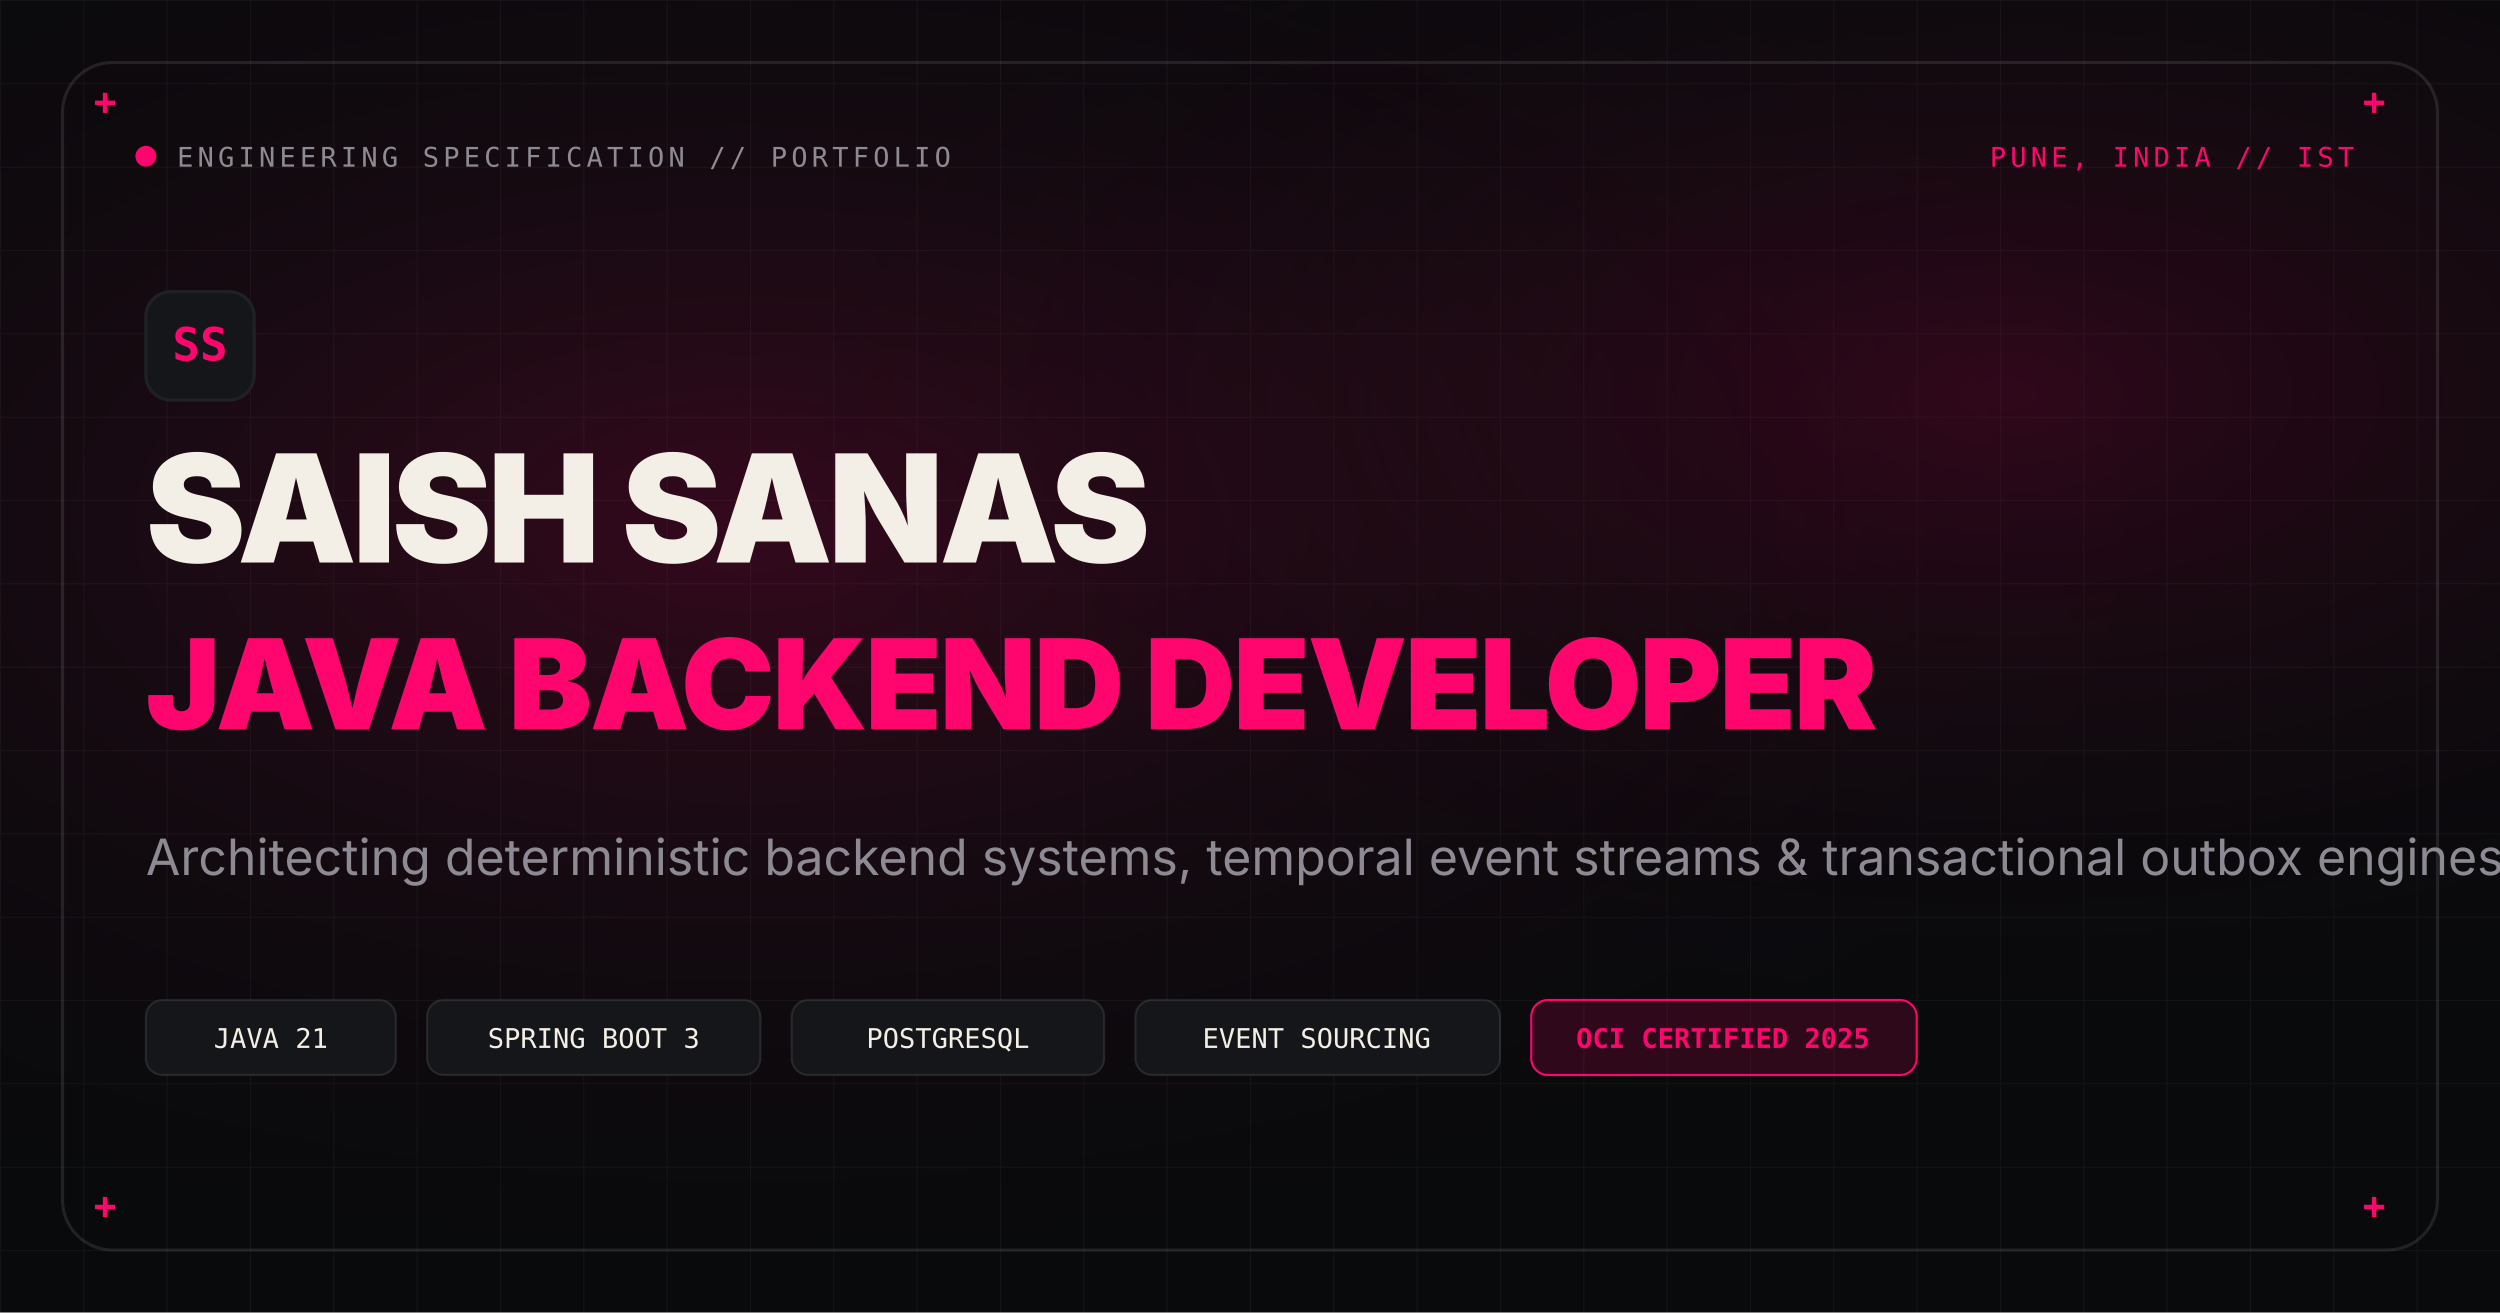
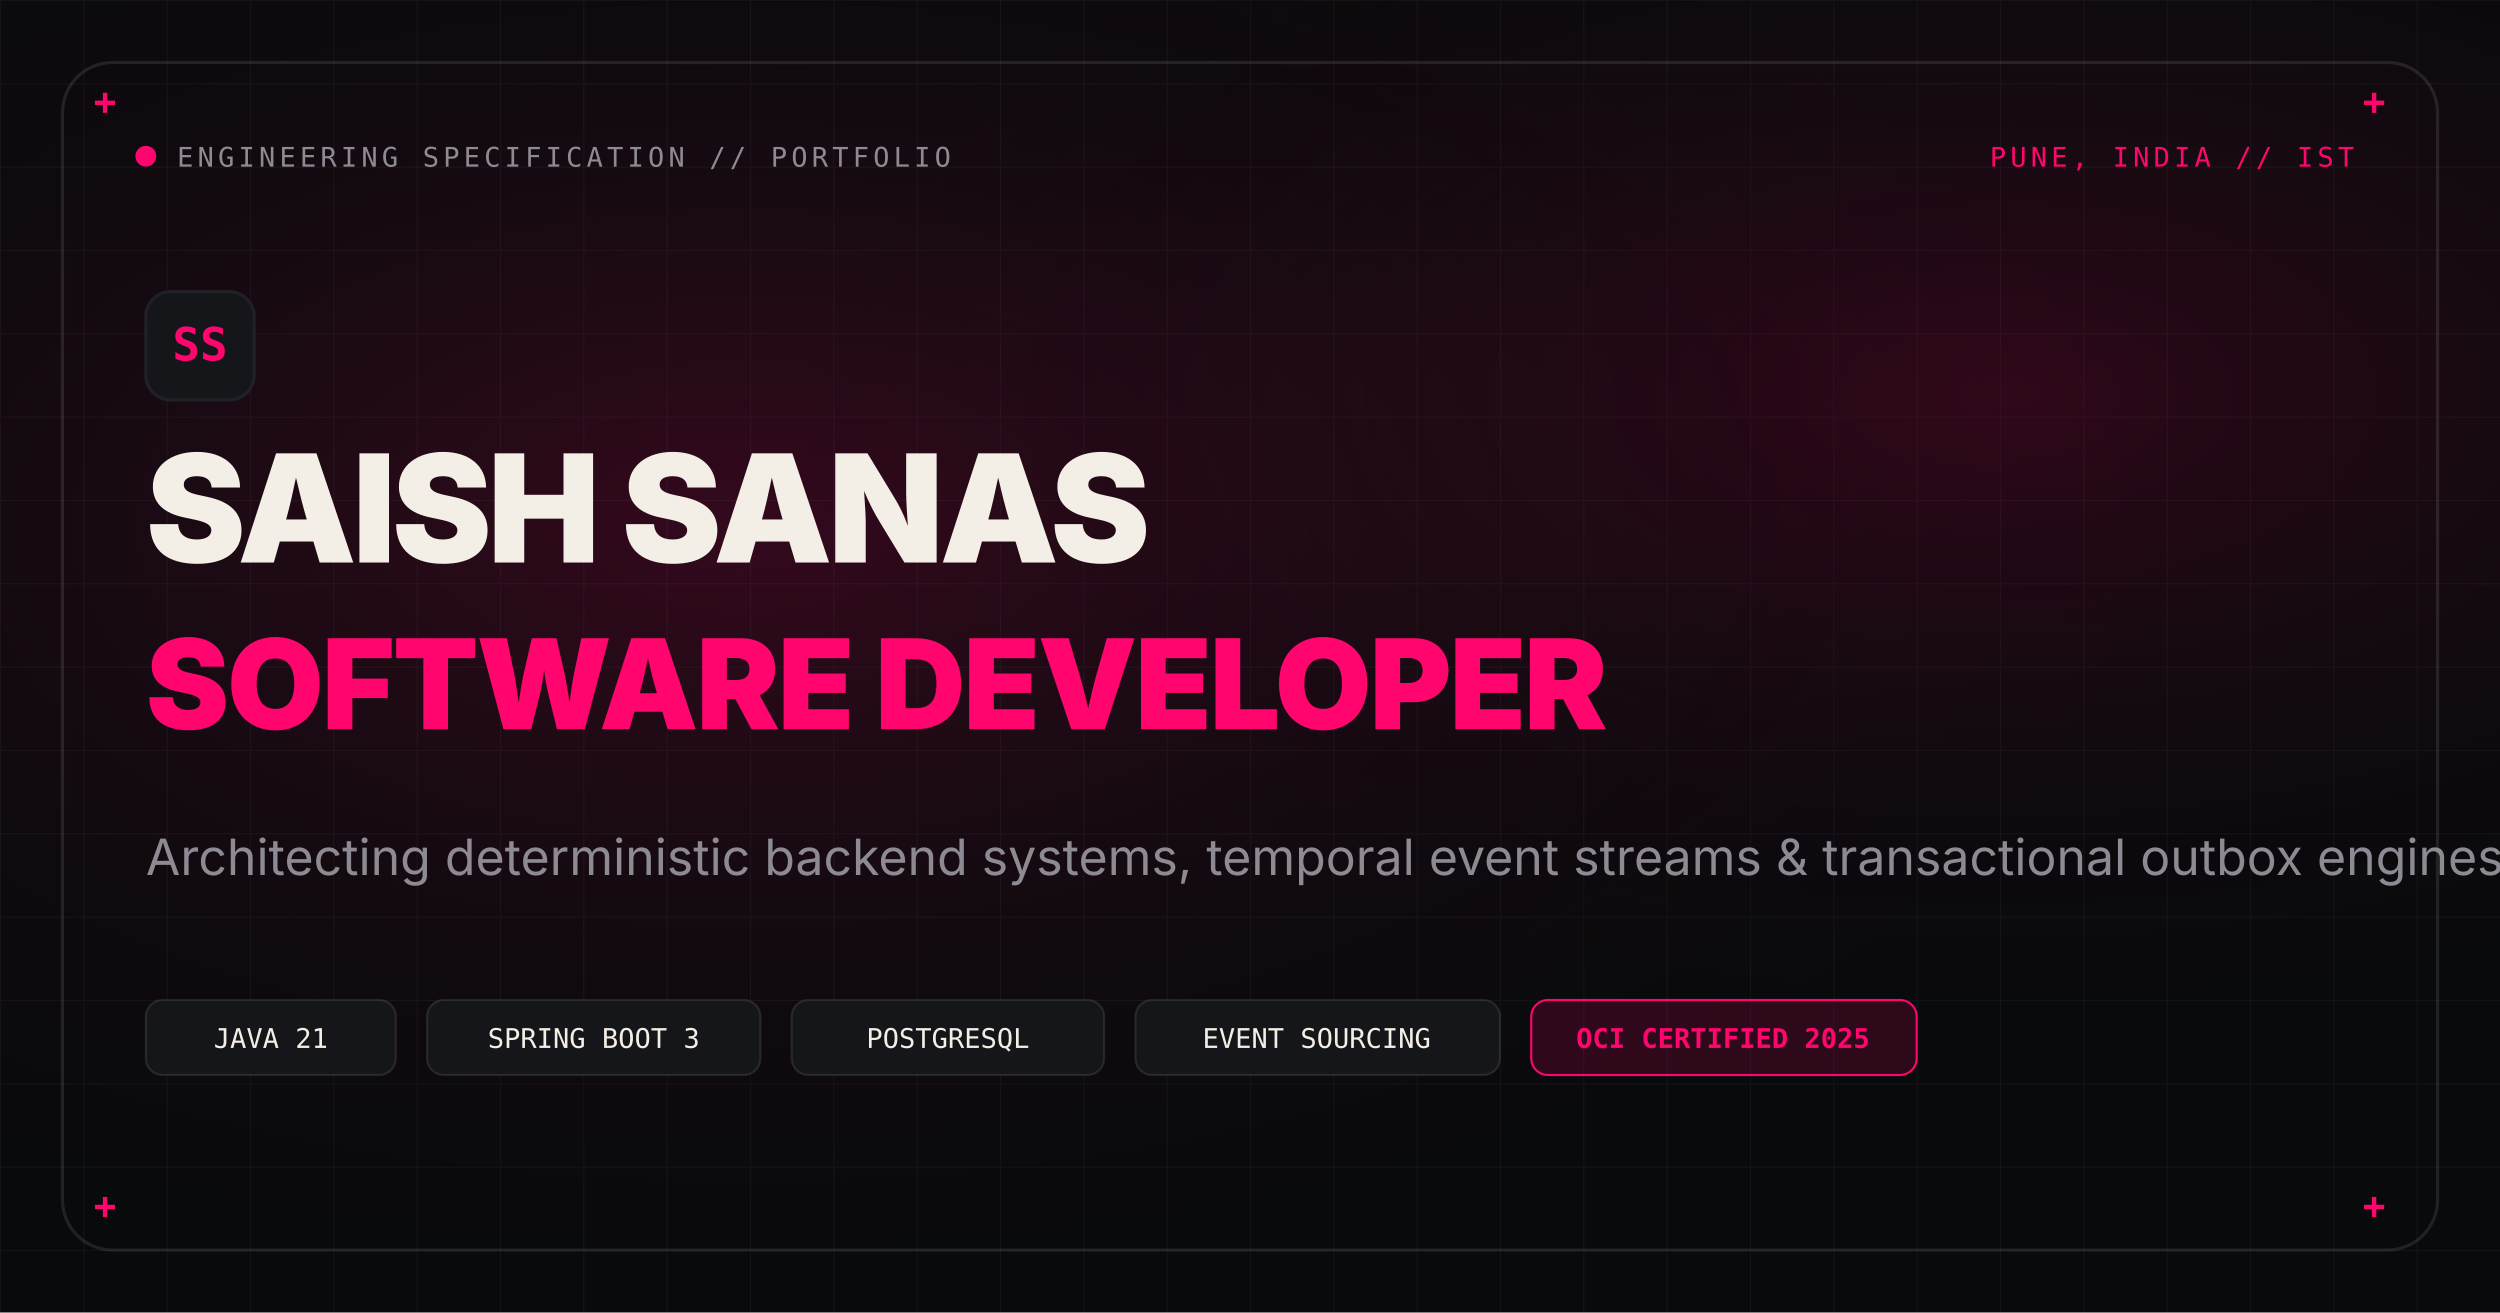
<svg xmlns="http://www.w3.org/2000/svg" width="1200" height="630" viewBox="0 0 1200 630">
  <defs>
    <radialGradient id="glow1" cx="30%" cy="40%" r="60%">
      <stop offset="0%" stop-color="#FF056D" stop-opacity="0.18" />
      <stop offset="100%" stop-color="#090A0C" stop-opacity="0" />
    </radialGradient>
    <radialGradient id="glow2" cx="80%" cy="30%" r="50%">
      <stop offset="0%" stop-color="#B8004C" stop-opacity="0.22" />
      <stop offset="100%" stop-color="#090A0C" stop-opacity="0" />
    </radialGradient>
    <pattern id="grid" width="40" height="40" patternUnits="userSpaceOnUse">
      <path d="M 40 0 L 0 0 0 40" fill="none" stroke="rgba(255,255,255,0.04)" stroke-width="1" />
    </pattern>
  </defs>
  <rect width="1200" height="630" fill="#090A0C" />
  <rect width="1200" height="630" fill="url(#grid)" />
  <rect width="1200" height="630" fill="url(#glow1)" />
  <rect width="1200" height="630" fill="url(#glow2)" />
  <rect x="30" y="30" width="1140" height="570" rx="24" fill="none" stroke="rgba(255,255,255,0.1)" stroke-width="1.5" />
  <text x="45" y="55" fill="#FF056D" font-family="monospace" font-size="18" font-weight="bold">+</text>
  <text x="1145" y="55" fill="#FF056D" font-family="monospace" font-size="18" font-weight="bold" text-anchor="end">+</text>
  <text x="45" y="585" fill="#FF056D" font-family="monospace" font-size="18" font-weight="bold">+</text>
  <text x="1145" y="585" fill="#FF056D" font-family="monospace" font-size="18" font-weight="bold" text-anchor="end">+</text>
  <circle cx="70" cy="75" r="5" fill="#FF056D" />
  <text x="85" y="80" fill="#8E8A94" font-family="monospace" font-size="13" letter-spacing="2">ENGINEERING SPECIFICATION // PORTFOLIO</text>
  <text x="1130" y="80" fill="#FF056D" font-family="monospace" font-size="13" letter-spacing="2" text-anchor="end">PUNE, INDIA // IST</text>
  <rect x="70" y="140" width="52" height="52" rx="12" fill="#15161A" stroke="#202126" stroke-width="1.5" />
  <text x="96" y="173" fill="#FF056D" font-family="monospace" font-size="22" font-weight="bold" text-anchor="middle">SS</text>
  <text x="70" y="270" fill="#F4EFE6" font-family="system-ui, -apple-system, sans-serif" font-size="72" font-weight="900" letter-spacing="-2">SAISH SANAS</text>
-   <text x="70" y="350" fill="#FF056D" font-family="system-ui, -apple-system, sans-serif" font-size="60" font-weight="900" letter-spacing="-1">JAVA BACKEND DEVELOPER</text>
+   <text x="70" y="350" fill="#FF056D" font-family="system-ui, -apple-system, sans-serif" font-size="60" font-weight="900" letter-spacing="-1">SOFTWARE DEVELOPER</text>
  <text x="70" y="420" fill="#8E8A94" font-family="system-ui, -apple-system, sans-serif" font-size="24" font-weight="400">Architecting deterministic backend systems, temporal event streams &amp; transactional outbox engines.</text>
  <g transform="translate(70, 480)">
    <rect x="0" y="0" width="120" height="36" rx="8" fill="#15161A" stroke="rgba(255,255,255,0.1)" />
    <text x="60" y="23" fill="#F4EFE6" font-family="monospace" font-size="13" text-anchor="middle">JAVA 21</text>
    <rect x="135" y="0" width="160" height="36" rx="8" fill="#15161A" stroke="rgba(255,255,255,0.1)" />
    <text x="215" y="23" fill="#F4EFE6" font-family="monospace" font-size="13" text-anchor="middle">SPRING BOOT 3</text>
    <rect x="310" y="0" width="150" height="36" rx="8" fill="#15161A" stroke="rgba(255,255,255,0.1)" />
    <text x="385" y="23" fill="#F4EFE6" font-family="monospace" font-size="13" text-anchor="middle">POSTGRESQL</text>
    <rect x="475" y="0" width="175" height="36" rx="8" fill="#15161A" stroke="rgba(255,255,255,0.1)" />
    <text x="562" y="23" fill="#F4EFE6" font-family="monospace" font-size="13" text-anchor="middle">EVENT SOURCING</text>
    <rect x="665" y="0" width="185" height="36" rx="8" fill="rgba(255,5,109,0.15)" stroke="#FF056D" />
    <text x="757" y="23" fill="#FF056D" font-family="monospace" font-size="13" font-weight="bold" text-anchor="middle">OCI CERTIFIED 2025</text>
  </g>
</svg>
